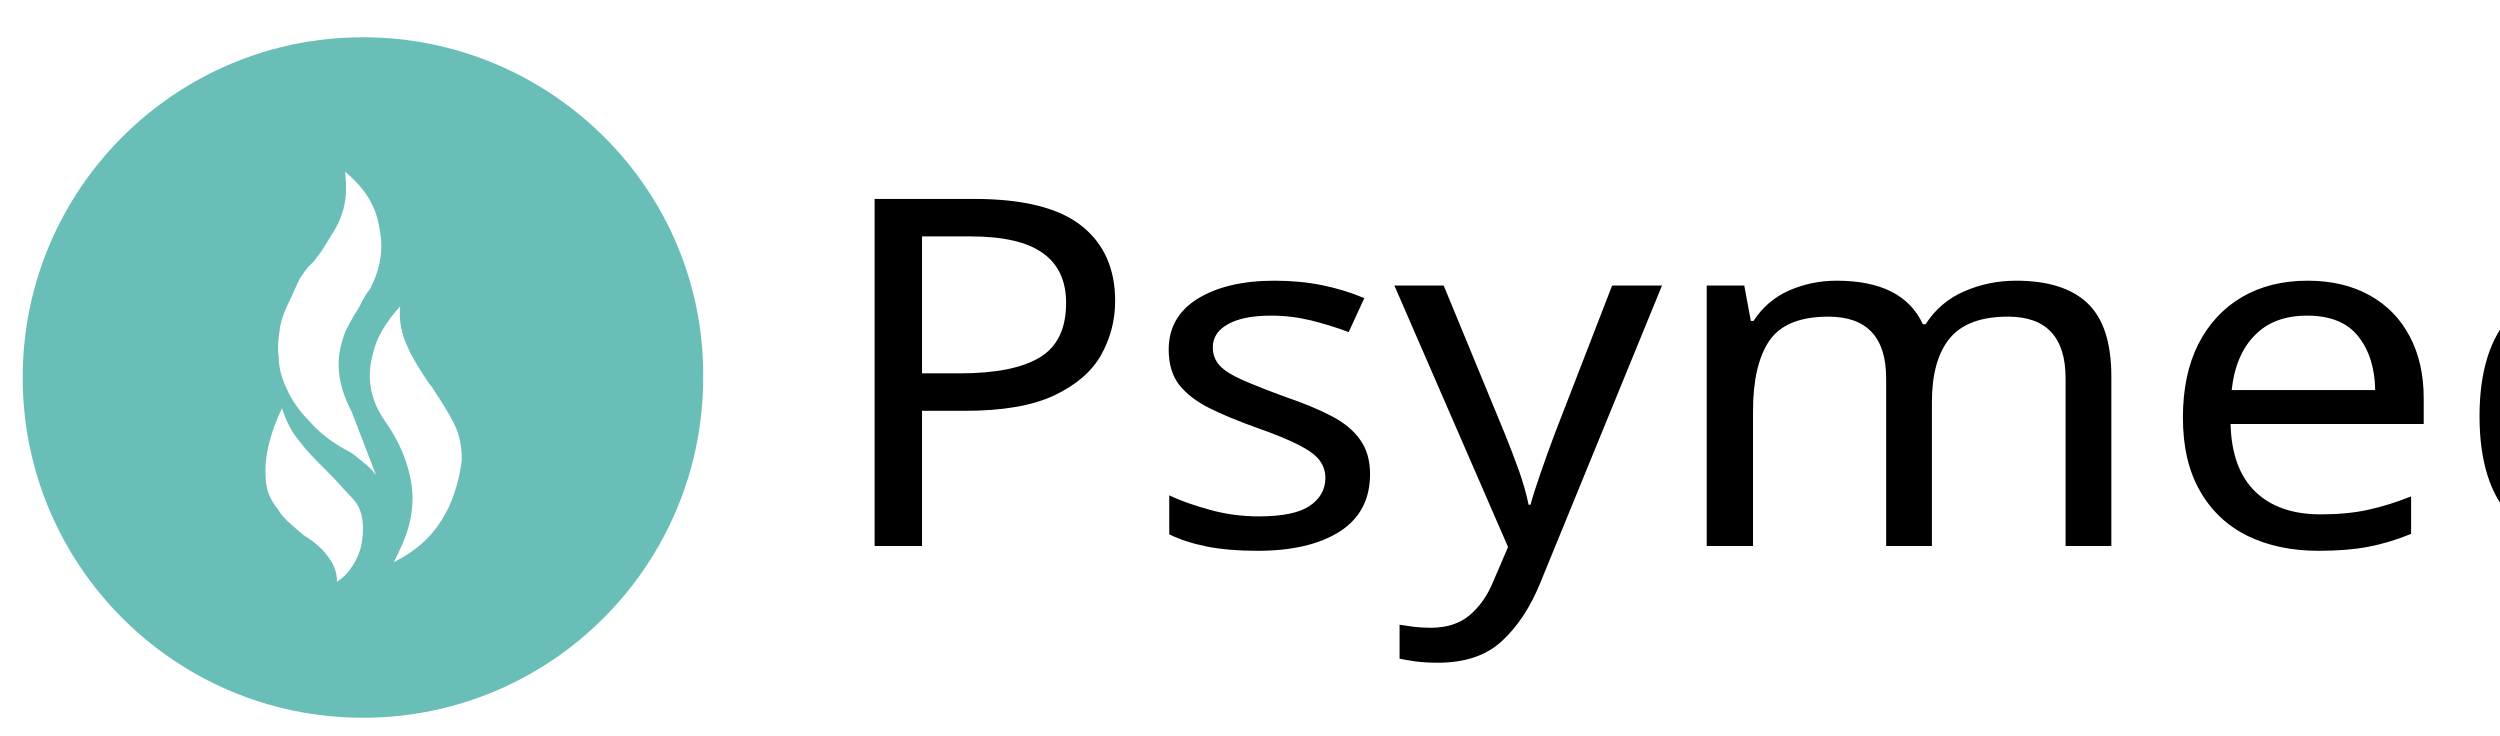
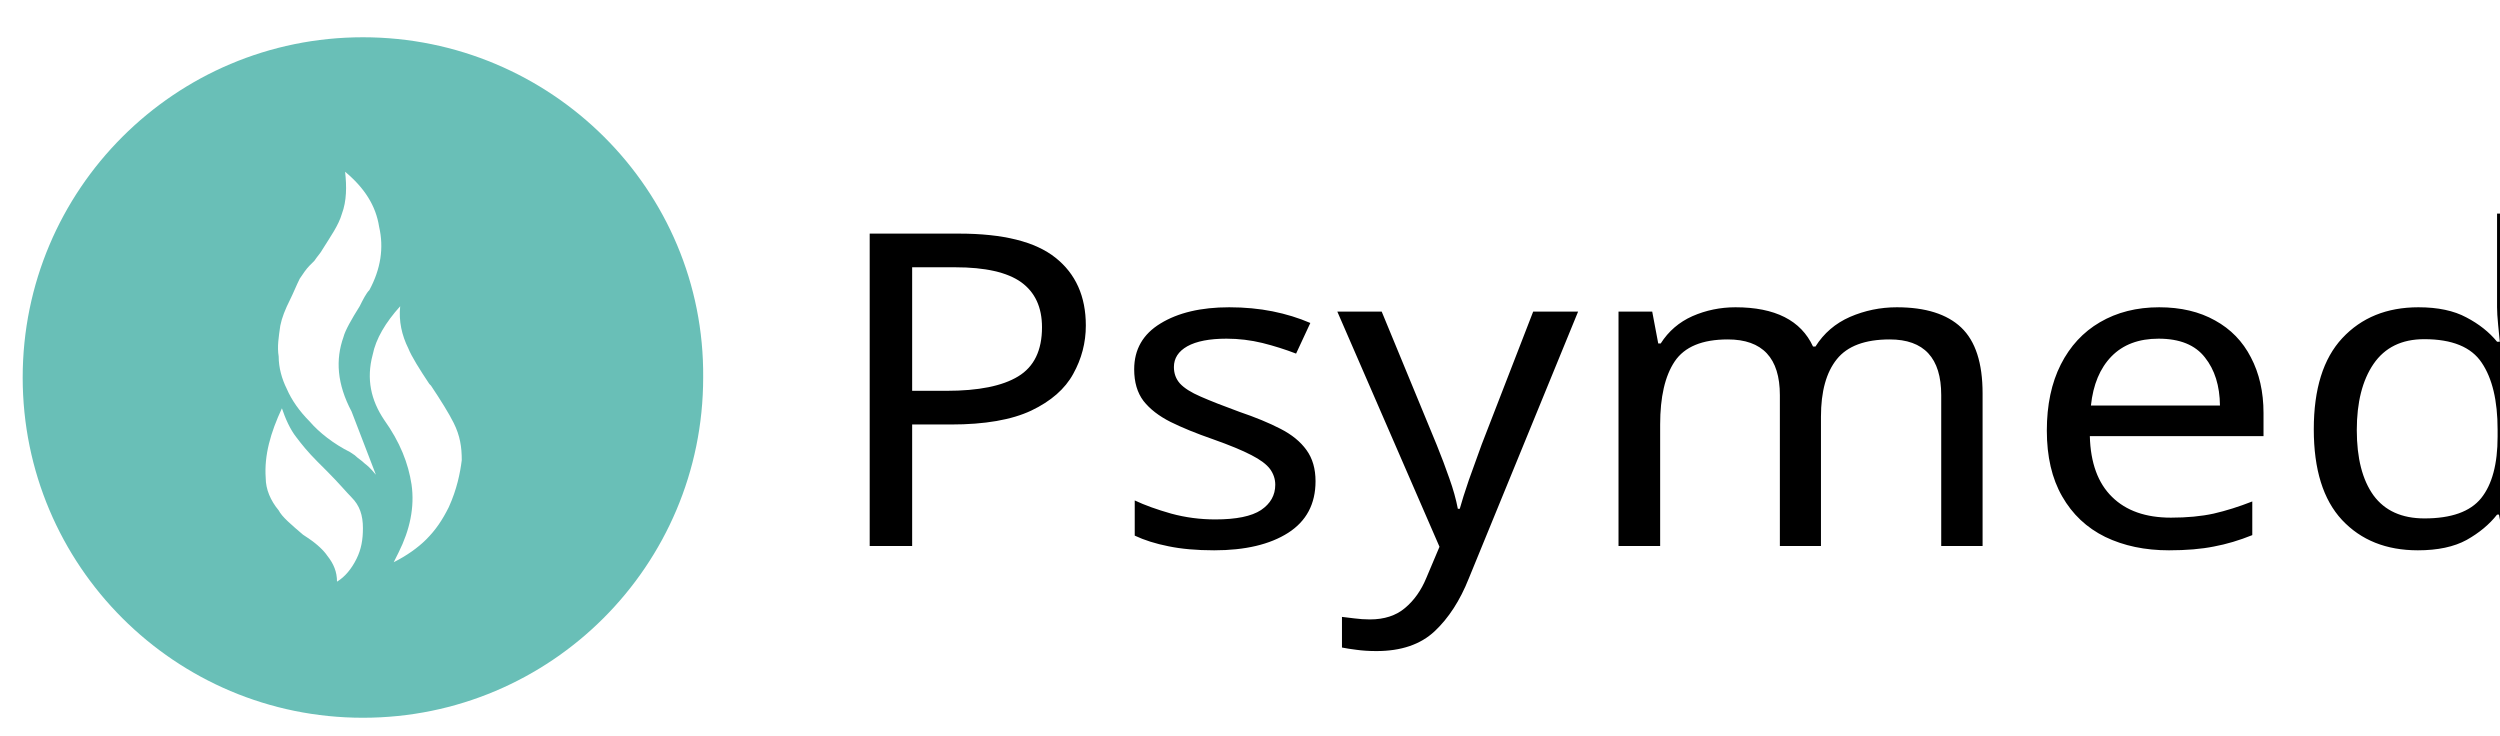
<svg xmlns="http://www.w3.org/2000/svg" version="1.1" id="Layer_1" x="0px" y="0px" viewBox="0 0 154.3 45.4" style="enable-background:new 0 0 154.3 45.4;" xml:space="preserve">
  <style type="text/css">
	.st0{fill:#69BFB7;}
- 	.st1{font-family:'LineIcons';}
- 	.st2{font-size:30px;}
+ 	.st1{font-family: "Espartan", sans-serif;}
+ 	.st2{font-size:27px;}
</style>
  <path class="st0" d="M22.4,2.3c-11.6,0-21,9.4-21,21s9.4,21,21,21s21-9.4,21-21C43.5,11.7,34,2.3,22.4,2.3z M22,34.5  c-0.3,0.6-0.7,1.1-1.2,1.4c0-0.6-0.2-1.1-0.6-1.6C20,34,19.6,33.6,19,33.2L18.7,33c-0.7-0.6-1.3-1.1-1.5-1.5c-0.5-0.6-0.8-1.3-0.8-2  c-0.1-1.4,0.3-2.8,1-4.3c0.2,0.6,0.5,1.3,0.9,1.8c0.3,0.4,0.7,0.9,1.3,1.5l0.6,0.6c0.7,0.7,1.2,1.3,1.5,1.6c0.5,0.5,0.7,1.1,0.7,1.9  C22.4,33.3,22.3,33.9,22,34.5z M22.5,28.6c-0.2-0.2-0.4-0.3-0.6-0.5l-0.3-0.2c-1-0.5-1.9-1.2-2.5-1.9c-0.6-0.6-1.1-1.3-1.4-2  c-0.3-0.6-0.5-1.3-0.5-2c-0.1-0.6,0-1.2,0.1-1.9c0.1-0.5,0.3-1,0.6-1.6c0.2-0.4,0.4-0.9,0.6-1.3c0.2-0.3,0.4-0.6,0.6-0.8l0.3-0.3  c0.2-0.3,0.4-0.5,0.5-0.7c0.5-0.8,1-1.5,1.2-2.2c0.3-0.8,0.3-1.7,0.2-2.6c1.2,1,1.9,2.1,2.1,3.4c0.3,1.3,0.1,2.6-0.6,3.9  c-0.2,0.2-0.4,0.6-0.6,1c-0.5,0.8-0.9,1.5-1,1.9c-0.5,1.4-0.4,2.9,0.5,4.6l1.5,3.9C23.1,29.2,22.9,28.9,22.5,28.6z M27.7,31.3  c-0.4,0.8-0.8,1.4-1.4,2c-0.5,0.5-1.2,1-2,1.4l0.3-0.6c0.7-1.4,1-2.8,0.8-4.2c-0.2-1.3-0.7-2.6-1.7-4c-0.8-1.2-1.1-2.5-0.7-4  c0.2-1,0.8-2,1.7-3c-0.1,0.9,0.1,1.8,0.5,2.6c0.2,0.5,0.7,1.3,1.3,2.2l0.1,0.1c0.6,0.9,1.1,1.7,1.4,2.3c0.4,0.8,0.5,1.5,0.5,2.3  C28.4,29.2,28.2,30.2,27.7,31.3z" />
  <text transform="matrix(1.0821 0 0 1 50.8368 33.6996)" class="st1 st2">Psymed</text>
</svg>
